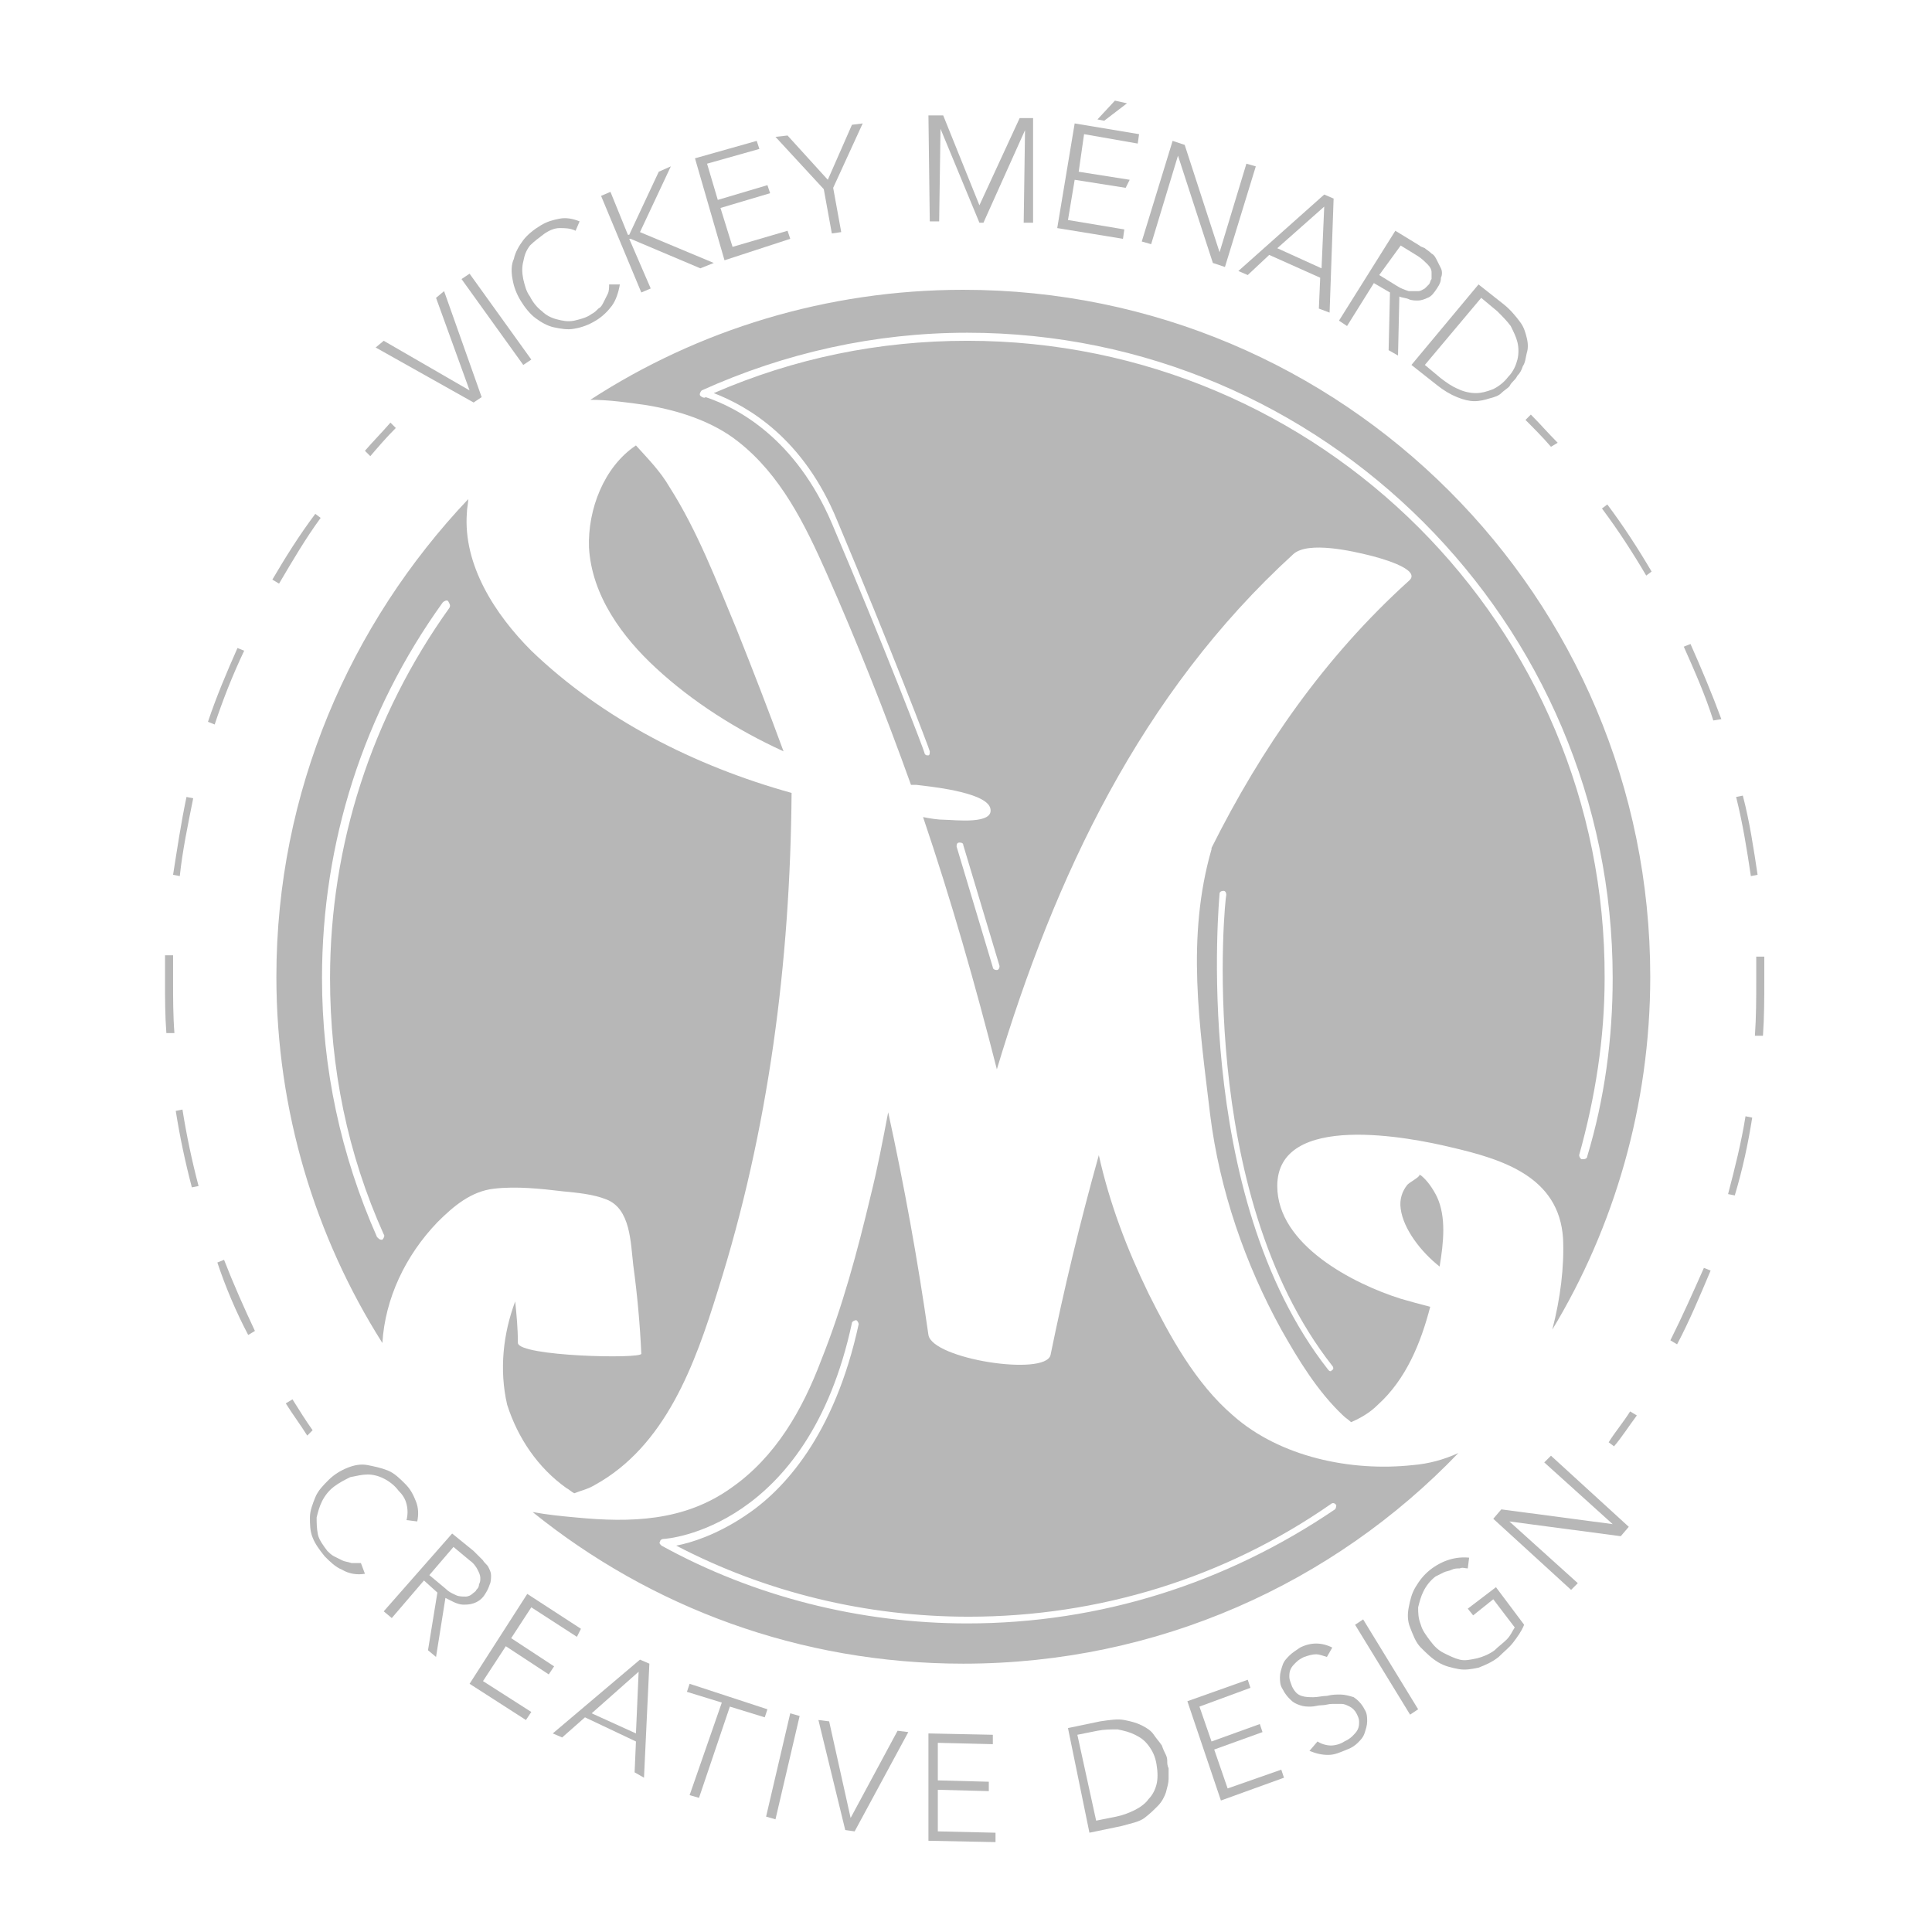
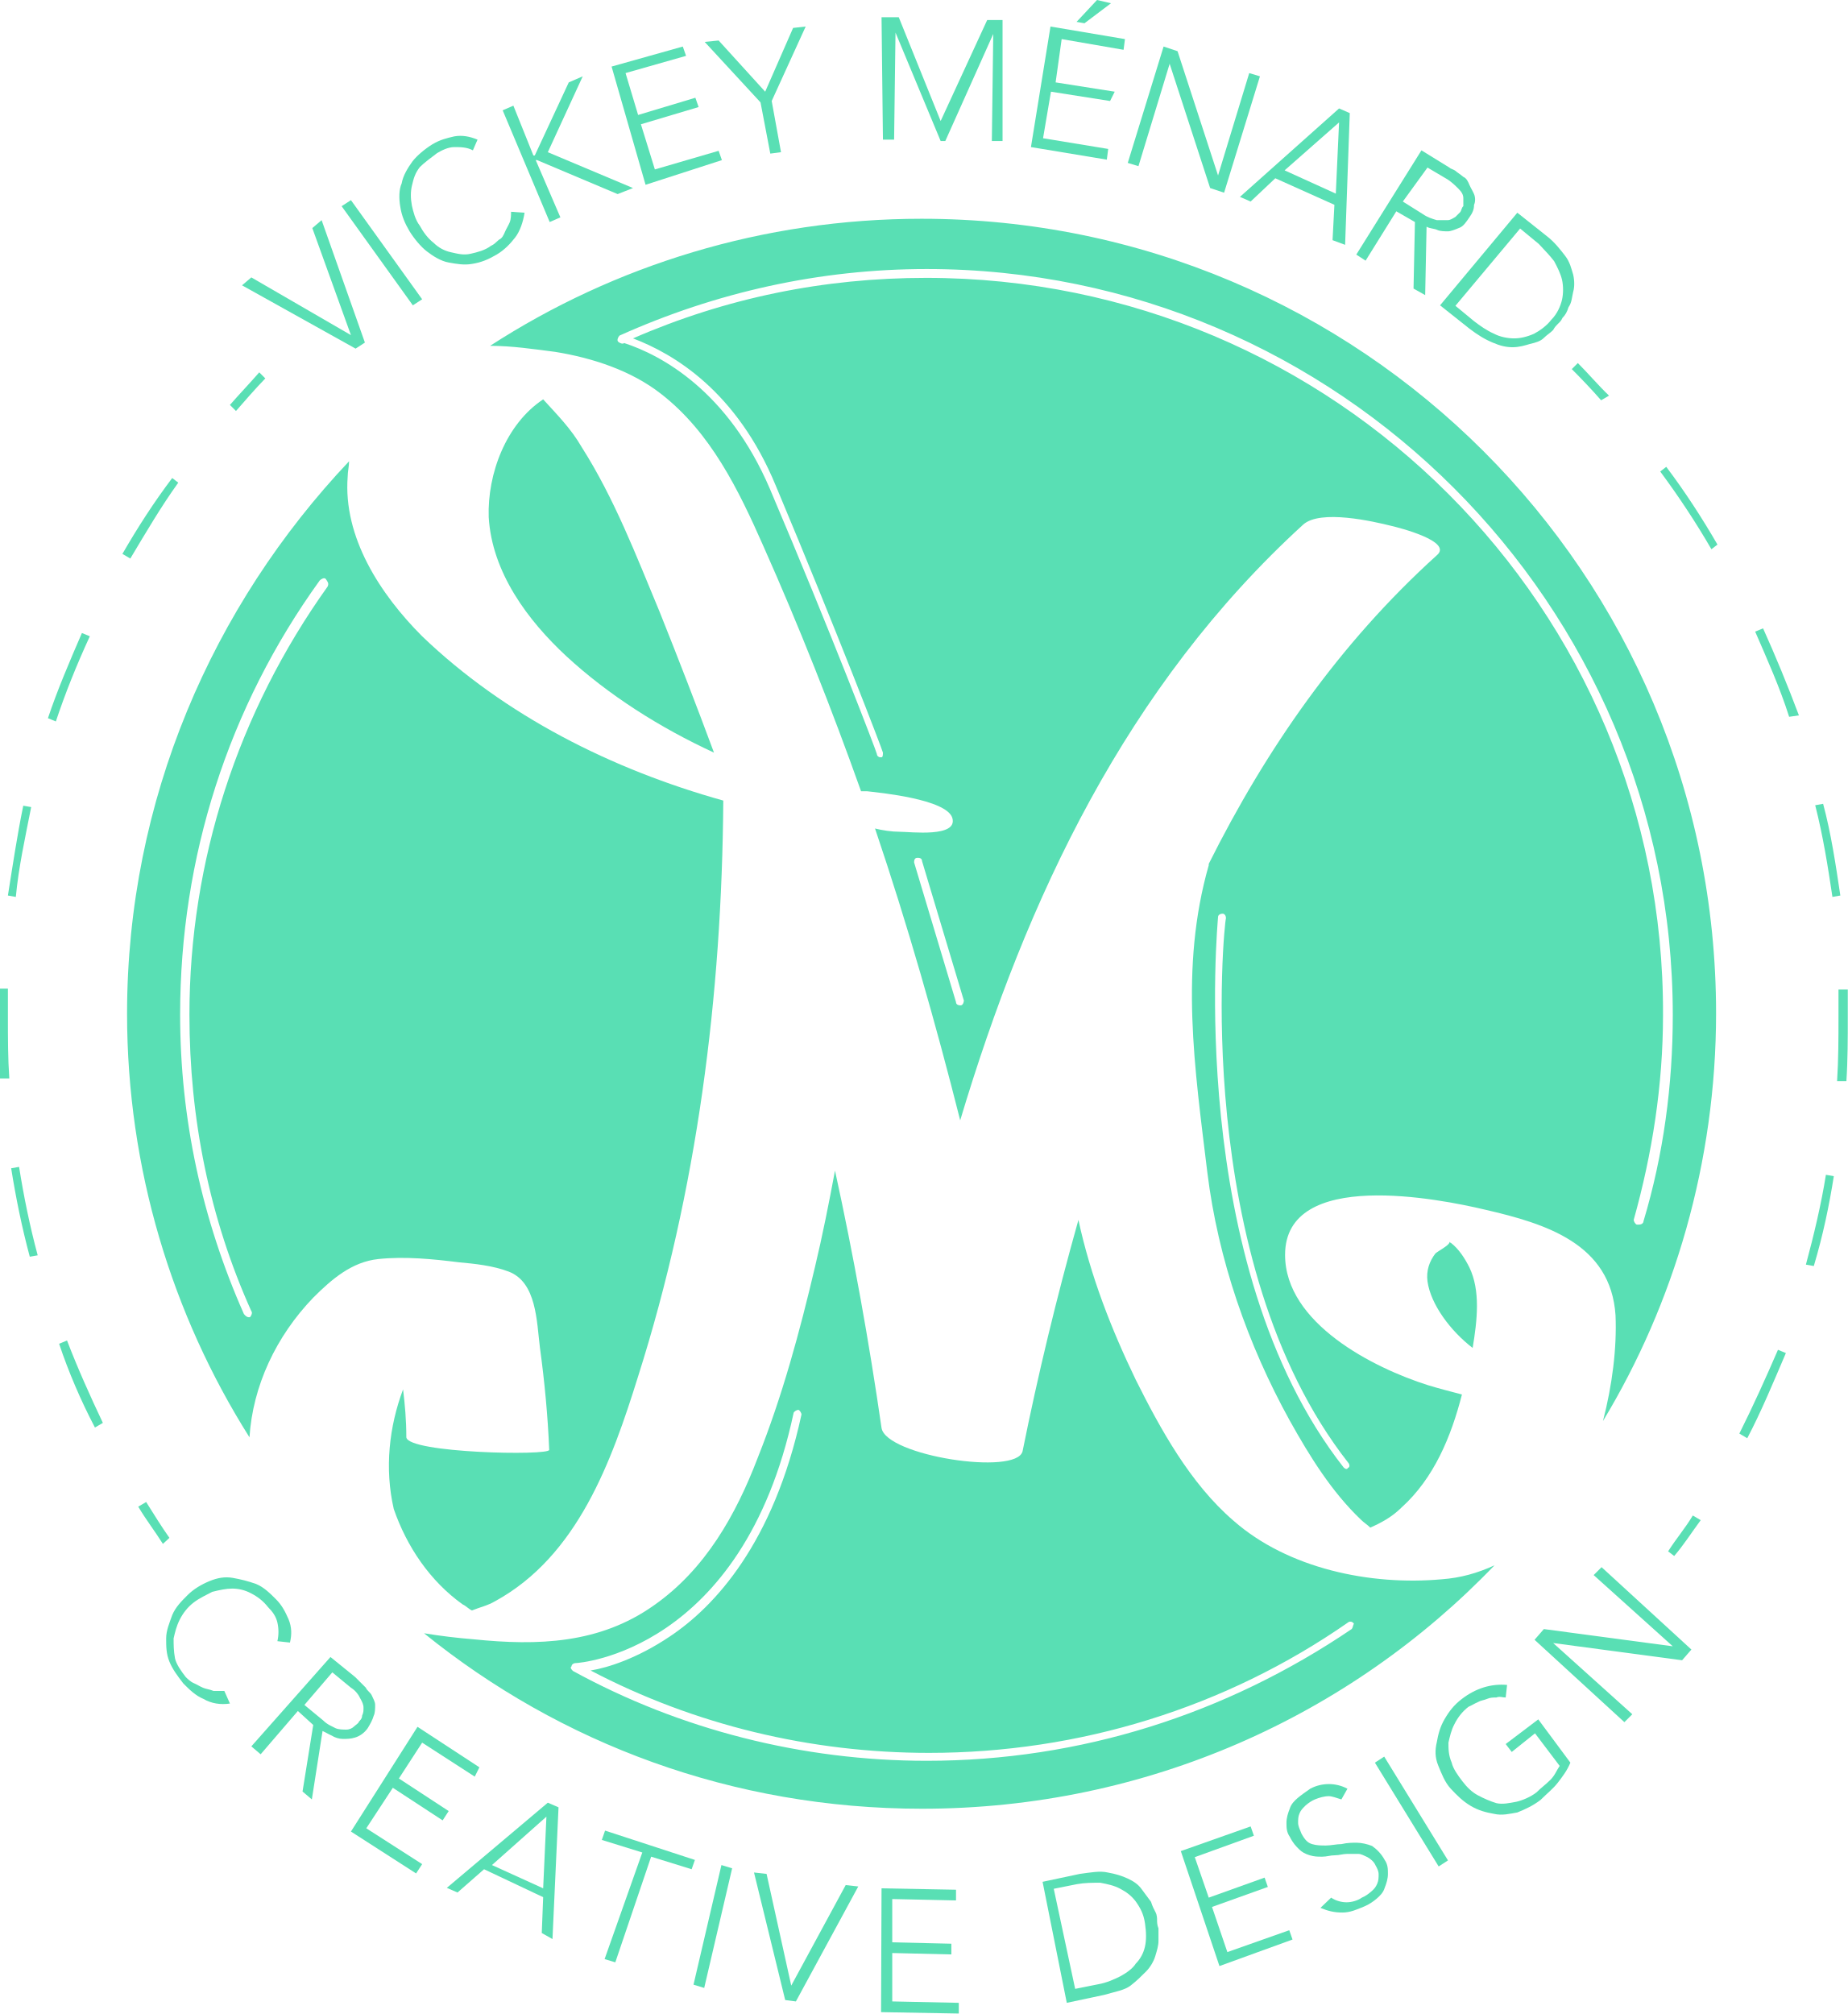
- <svg xmlns="http://www.w3.org/2000/svg" version="1.1" id="Layer_1" x="0px" y="0px" viewBox="0 0 144 144" enable-background="new 0 0 144 144" xml:space="preserve">
+ <svg xmlns="http://www.w3.org/2000/svg" version="1.1" id="Layer_1" x="0px" y="0px" viewBox="101.3 25 397 432.7" enable-background="new 101.3 25 397 432.7" xml:space="preserve">
  <g>
-     <path fill="#B7B7B7" d="M123,72.8c0-28.3-22.9-51.2-51.2-51.2c-10.2,0-19.8,3-27.8,8.2c1.4,0,2.8,0.2,4.2,0.4   c2.4,0.4,4.9,1.2,6.8,2.7c3.2,2.5,5,6.2,6.6,9.8c2.3,5.2,4.4,10.5,6.3,15.8c0.1,0,0.3,0,0.4,0c0.8,0.1,5.1,0.5,5.5,1.7   c0.4,1.3-2.7,0.9-3.4,0.9c-0.5,0-1.1-0.1-1.6-0.2c2.1,6.2,3.9,12.5,5.5,18.8C78.6,65.4,85,51.7,96.4,41.3c1.1-1,4.5-0.2,5.7,0.1   c0.4,0.1,4,1,2.9,1.9c-6.3,5.7-11,12.5-14.7,19.9c0,0,0,0.1,0,0.1c-1.9,6.6-0.9,13.1-0.1,19.8c0.7,5.6,2.6,11.1,5.3,16   c1.3,2.3,2.7,4.6,4.6,6.4c0.2,0.2,0.4,0.3,0.6,0.5c0.7-0.3,1.4-0.7,2-1.3c2.1-1.9,3.2-4.6,3.9-7.3c-0.8-0.2-1.5-0.4-2.2-0.6   c-3.5-1.1-9.2-4-9.2-8.4c0-5.6,10-3.6,12.9-2.9c3.9,0.9,8.1,2.2,8.4,6.8c0.1,2.1-0.2,4.5-0.8,6.8C120.3,91.5,123,82.4,123,72.8z    M99.3,101.8c0.1,0.1,0.1,0.3,0,0.3c0,0-0.1,0.1-0.1,0.1c-0.1,0-0.1,0-0.2-0.1C88.7,89,90.9,66.8,90.9,66.6c0-0.1,0.1-0.2,0.3-0.2   c0.1,0,0.2,0.1,0.2,0.3C91.3,66.9,89.1,88.8,99.3,101.8z M74.3,72.3C74.3,72.3,74.2,72.3,74.3,72.3c-0.2,0-0.3-0.1-0.3-0.2l-2.7-9   c0-0.1,0-0.3,0.2-0.3c0.1,0,0.3,0,0.3,0.2l2.7,9C74.5,72.2,74.4,72.3,74.3,72.3z M72.1,25.4c-6.6,0-12.9,1.3-18.9,3.9   c2.6,1,6.7,3.4,9.2,9.5c4,9.5,6.9,17.1,6.9,17.2c0,0.1,0,0.3-0.1,0.3c0,0-0.1,0-0.1,0c-0.1,0-0.2-0.1-0.2-0.2   c0-0.1-2.9-7.7-6.9-17.1c-2.7-6.3-7-8.6-9.4-9.4c0,0,0,0,0,0c-0.1,0.1-0.3,0-0.4-0.1c-0.1-0.1,0-0.3,0.1-0.4   c6.2-2.8,12.9-4.3,19.8-4.3c26.5,0,48.1,21.6,48.1,48.1c0,4.5-0.6,9-1.9,13.3c0,0.1-0.1,0.2-0.3,0.2c0,0-0.1,0-0.1,0   c-0.1,0-0.2-0.2-0.2-0.3c1.2-4.3,1.9-8.7,1.9-13.2C119.7,46.7,98.4,25.4,72.1,25.4z" />
-     <path fill="#B7B7B7" d="M42.2,110.9c0.2,0.1,0.4,0.3,0.6,0.4c0.5-0.2,1-0.3,1.5-0.6c5.3-2.9,7.5-9,9.2-14.5   c3.8-12,5.4-24.5,5.5-37.1c-7.2-2-14.1-5.5-19.4-10.6c-2.7-2.7-5.1-6.4-4.8-10.3c0-0.3,0.1-0.7,0.1-1C26.1,46.5,20.6,59,20.6,72.8   c0,10,2.9,19.4,7.9,27.3c0.2-3.3,1.7-6.5,4.1-9c1.2-1.2,2.5-2.3,4.2-2.5c1.7-0.2,3.5,0,5.2,0.2c1,0.1,2.2,0.2,3.2,0.6   c1.8,0.7,1.8,3.2,2,4.9c0.3,2.2,0.5,4.4,0.6,6.6c0,0.4-9.1,0.2-9.2-0.8c0-1.1-0.1-2.1-0.2-3.1c-0.9,2.4-1.2,5.1-0.6,7.7   C38.6,107.2,40.1,109.4,42.2,110.9z M33.5,45.3c-5.8,8.1-8.9,17.7-8.9,27.6c0,6.7,1.3,13.1,4,19.1c0.1,0.1,0,0.3-0.1,0.4   c0,0-0.1,0-0.1,0c-0.1,0-0.2-0.1-0.3-0.2c-2.7-6.1-4.1-12.6-4.1-19.3c0-10.1,3.1-19.8,9-28c0.1-0.1,0.3-0.2,0.4-0.1   C33.5,45,33.6,45.1,33.5,45.3z" />
-     <path fill="#B7B7B7" d="M105.9,87.6c-0.1,0-0.1-0.1-0.1-0.1c0,0,0,0,0,0c0,0,0,0,0,0.1c-0.1,0.2-0.7,0.5-0.9,0.7   c-0.4,0.5-0.6,1.1-0.5,1.8c0.2,1.5,1.5,3.2,2.9,4.3c0.3-1.8,0.5-3.7-0.2-5.2C106.8,88.6,106.4,88,105.9,87.6z" />
-     <path fill="#B7B7B7" d="M48.9,49.8c2.7,2.5,6,4.6,9.5,6.2c-1.1-3-2.3-6.1-3.5-9.1c-1.5-3.6-2.9-7.3-5-10.6   c-0.7-1.2-1.6-2.1-2.5-3.1c-2.4,1.6-3.6,4.8-3.5,7.6C44.1,44.4,46.4,47.5,48.9,49.8z" />
-     <path fill="#B7B7B7" d="M91.9,105.5c-2.8-2.4-4.7-5.9-6.3-9.1c-1.6-3.3-2.9-6.7-3.7-10.3c-1.4,5-2.6,10-3.6,14.9   c-0.4,1.6-8.8,0.3-9.1-1.5c-0.8-5.6-1.8-11.1-3-16.6c-0.4,2.1-0.8,4.2-1.3,6.2c-1,4.2-2.1,8.3-3.7,12.3c-1.4,3.7-3.4,7.2-6.7,9.5   c-3.5,2.5-7.5,2.6-11.6,2.2c-1.1-0.1-2.1-0.2-3.2-0.4c8.8,7.1,19.9,11.3,32.1,11.3c14.5,0,27.6-6,36.9-15.7   c-1.1,0.5-2.2,0.8-3.4,0.9C100.7,109.7,95.4,108.6,91.9,105.5z M99.5,112.5C91.4,118,82,121,72.1,121c-8,0-15.9-2-22.8-5.8   c-0.1-0.1-0.2-0.2-0.1-0.3c0-0.1,0.1-0.2,0.3-0.2c0.1,0,10.7-0.7,14-16.1c0-0.1,0.2-0.2,0.3-0.2c0.1,0,0.2,0.2,0.2,0.3   c-1.8,8.3-5.6,12.4-8.5,14.3c-2.1,1.4-4,2-5.1,2.2c6.7,3.5,14.2,5.3,21.8,5.3c9.7,0,19.1-2.9,27-8.4c0.1-0.1,0.3-0.1,0.4,0.1   C99.6,112.2,99.6,112.4,99.5,112.5z" />
+     <path fill="#59DFB4" d="M470,242.7C470,148.3,393.7,72,299.3,72c-34,0-66,10-92.7,27.3c4.7,0,9.3,0.7,14,1.3c8,1.3,16.3,4,22.7,9   c10.7,8.3,16.7,20.7,22,32.7c7.7,17.3,14.7,35,21,52.7c0.3,0,1,0,1.3,0c2.7,0.3,17,1.7,18.3,5.7c1.3,4.3-9,3-11.3,3   c-1.7,0-3.7-0.3-5.3-0.7c7,20.7,13,41.7,18.3,62.7c14.3-47.7,35.7-93.3,73.7-128c3.7-3.3,15-0.7,19,0.3c1.3,0.3,13.3,3.3,9.7,6.3   c-21,19-36.7,41.7-49,66.3v0.3c-6.3,22-3,43.7-0.3,66c2.3,18.7,8.7,37,17.7,53.3c4.3,7.7,9,15.3,15.3,21.3c0.7,0.7,1.3,1,2,1.7   c2.3-1,4.7-2.3,6.7-4.3c7-6.3,10.7-15.3,13-24.3c-2.7-0.7-5-1.3-7.3-2c-11.7-3.7-30.7-13.3-30.7-28c0-18.7,33.3-12,43-9.7   c13,3,27,7.3,28,22.7c0.3,7-0.7,15-2.7,22.7C461,305,470,274.7,470,242.7z M391,339.3c0.3,0.3,0.3,1,0,1l-0.3,0.3   c-0.3,0-0.3,0-0.7-0.3c-34.3-43.7-27-117.7-27-118.3c0-0.3,0.3-0.7,1-0.7c0.3,0,0.7,0.3,0.7,1C364.3,223,357,296,391,339.3z    M307.7,241C307.7,241,307.3,241,307.7,241c-0.7,0-1-0.3-1-0.7l-9-30c0-0.3,0-1,0.7-1c0.3,0,1,0,1,0.7l9,30   C308.3,240.7,308,241,307.7,241z M300.3,84.7c-22,0-43,4.3-63,13c8.7,3.3,22.3,11.3,30.7,31.7c13.3,31.7,23,57,23,57.3s0,1-0.3,1   h-0.3c-0.3,0-0.7-0.3-0.7-0.7c0-0.3-9.7-25.7-23-57c-9-21-23.3-28.7-31.3-31.3l0,0c-0.3,0.3-1,0-1.3-0.3c-0.3-0.3,0-1,0.3-1.3   c20.7-9.3,43-14.3,66-14.3c88.3,0,160.3,72,160.3,160.3c0,15-2,30-6.3,44.3c0,0.3-0.3,0.7-1,0.7H453c-0.3,0-0.7-0.7-0.7-1   c4-14.3,6.3-29,6.3-44C459,155.7,388,84.7,300.3,84.7z" />
+     <path fill="#59DFB4" d="M200.7,369.7c0.7,0.3,1.3,1,2,1.3c1.7-0.7,3.3-1,5-2c17.7-9.7,25-30,30.7-48.3c12.7-40,18-81.7,18.3-123.7   c-24-6.7-47-18.3-64.7-35.3c-9-9-17-21.3-16-34.3c0-1,0.3-2.3,0.3-3.3c-29.3,31-47.7,72.7-47.7,118.7c0,33.3,9.7,64.7,26.3,91   c0.7-11,5.7-21.7,13.7-30c4-4,8.3-7.7,14-8.3s11.7,0,17.3,0.7c3.3,0.3,7.3,0.7,10.7,2c6,2.3,6,10.7,6.7,16.3c1,7.3,1.7,14.7,2,22   c0,1.3-30.3,0.7-30.7-2.7c0-3.7-0.3-7-0.7-10.3c-3,8-4,17-2,25.7C188.7,357.3,193.7,364.7,200.7,369.7z M171.7,151   c-19.3,27-29.7,59-29.7,92c0,22.3,4.3,43.7,13.3,63.7c0.3,0.3,0,1-0.3,1.3h-0.3c-0.3,0-0.7-0.3-1-0.7c-9-20.3-13.7-42-13.7-64.3   c0-33.7,10.3-66,30-93.3c0.3-0.3,1-0.7,1.3-0.3C171.7,150,172,150.3,171.7,151z" />
+     <path fill="#59DFB4" d="M413,292c-0.3,0-0.3-0.3-0.3-0.3l0,0c0,0,0,0,0,0.3c-0.3,0.7-2.3,1.7-3,2.3c-1.3,1.7-2,3.7-1.7,6   c0.7,5,5,10.7,9.7,14.3c1-6,1.7-12.3-0.7-17.3C416,295.3,414.7,293.3,413,292z" />
+     <path fill="#59DFB4" d="M223,166c9,8.3,20,15.3,31.7,20.7c-3.7-10-7.7-20.3-11.7-30.3c-5-12-9.7-24.3-16.7-35.3   c-2.3-4-5.3-7-8.3-10.3c-8,5.3-12,16-11.7,25.3C207,148,214.7,158.3,223,166z" />
+     <path fill="#59DFB4" d="M366.3,351.7c-9.3-8-15.7-19.7-21-30.3c-5.3-11-9.7-22.3-12.3-34.3c-4.7,16.7-8.7,33.3-12,49.7   c-1.3,5.3-29.3,1-30.3-5c-2.7-18.7-6-37-10-55.3c-1.3,7-2.7,14-4.3,20.7c-3.3,14-7,27.7-12.3,41c-4.7,12.3-11.3,24-22.3,31.7   c-11.7,8.3-25,8.7-38.7,7.3c-3.7-0.3-7-0.7-10.7-1.3c29.3,23.7,66.3,37.7,107,37.7c48.3,0,92-20,123-52.3c-3.7,1.7-7.3,2.7-11.3,3   C395.7,365.7,378,362,366.3,351.7z M391.7,375c-27,18.3-58.3,28.3-91.3,28.3c-26.7,0-53-6.7-76-19.3c-0.3-0.3-0.7-0.7-0.3-1   c0-0.3,0.3-0.7,1-0.7c0.3,0,35.7-2.3,46.7-53.7c0-0.3,0.7-0.7,1-0.7c0.3,0,0.7,0.7,0.7,1c-6,27.7-18.7,41.3-28.3,47.7   c-7,4.7-13.3,6.7-17,7.3c22.3,11.7,47.3,17.7,72.7,17.7c32.3,0,63.7-9.7,90-28c0.3-0.3,1-0.3,1.3,0.3C392,374,392,374.7,391.7,375z   " />
  </g>
  <g>
-     <path fill="#B7B7B7" d="M27.2,117.3c-0.6,0.1-1.2,0-1.7-0.3c-0.5-0.2-0.9-0.6-1.3-1c-0.4-0.5-0.7-0.9-0.9-1.4   c-0.2-0.5-0.2-1-0.2-1.5c0-0.5,0.2-1,0.4-1.5c0.2-0.5,0.6-0.9,1-1.3s0.9-0.7,1.4-0.9s1-0.3,1.5-0.2s1,0.2,1.5,0.4   c0.5,0.2,0.9,0.6,1.3,1c0.4,0.4,0.6,0.8,0.8,1.3c0.2,0.5,0.2,1,0.1,1.5l-0.8-0.1c0.1-0.4,0.1-0.8,0-1.2s-0.3-0.7-0.6-1   c-0.3-0.4-0.7-0.7-1.1-0.9c-0.4-0.2-0.8-0.3-1.2-0.3c-0.4,0-0.8,0.1-1.3,0.2c-0.4,0.2-0.8,0.4-1.2,0.7c-0.4,0.3-0.7,0.7-0.9,1.1   c-0.2,0.4-0.3,0.8-0.4,1.2c0,0.4,0,0.8,0.1,1.3c0.1,0.4,0.4,0.8,0.7,1.2c0.1,0.1,0.3,0.3,0.5,0.4c0.2,0.1,0.4,0.2,0.6,0.3   c0.2,0.1,0.4,0.1,0.7,0.2c0.2,0,0.5,0,0.7,0L27.2,117.3z" />
-     <path fill="#B7B7B7" d="M33.7,114.3l1.6,1.3c0.1,0.1,0.2,0.2,0.3,0.3c0.1,0.1,0.3,0.3,0.4,0.4c0.1,0.2,0.3,0.3,0.4,0.5   c0.1,0.2,0.2,0.4,0.2,0.6c0,0.2,0,0.5-0.1,0.7c-0.1,0.3-0.2,0.5-0.4,0.8c-0.2,0.3-0.5,0.5-0.8,0.6c-0.3,0.1-0.5,0.1-0.8,0.1   c-0.2,0-0.5-0.1-0.7-0.2c-0.2-0.1-0.4-0.2-0.6-0.3l-0.7,4.4l-0.6-0.5l0.7-4.3l-1-0.9l-2.4,2.8l-0.6-0.5L33.7,114.3z M32,117.4   l1.2,1c0.3,0.3,0.6,0.4,0.8,0.5c0.2,0.1,0.5,0.1,0.7,0.1c0.2,0,0.4-0.1,0.5-0.2c0.1-0.1,0.3-0.2,0.3-0.3c0.1-0.1,0.2-0.2,0.2-0.4   c0.1-0.2,0.1-0.3,0.1-0.5s-0.1-0.4-0.2-0.6c-0.1-0.2-0.3-0.5-0.6-0.7l-1.2-1L32,117.4z" />
-     <path fill="#B7B7B7" d="M39.3,118.8l4,2.6L43,122l-3.4-2.2l-1.5,2.3l3.2,2.1l-0.4,0.6l-3.2-2.1l-1.7,2.6l3.6,2.3l-0.4,0.6l-4.2-2.7   L39.3,118.8z" />
-     <path fill="#B7B7B7" d="M47.7,123.7l0.7,0.3l-0.4,8.5l-0.7-0.4l0.1-2.3l-3.8-1.8l-1.7,1.5l-0.7-0.3L47.7,123.7z M47.6,124.6   l-3.5,3.1l3.3,1.5L47.6,124.6z" />
-     <path fill="#B7B7B7" d="M53.8,126.9l-2.6-0.8l0.2-0.6l5.8,1.9L57,128l-2.6-0.8l-2.3,6.8l-0.7-0.2L53.8,126.9z" />
-     <path fill="#B7B7B7" d="M58.9,127.7l0.7,0.2l-1.8,7.7l-0.7-0.2L58.9,127.7z" />
-     <path fill="#B7B7B7" d="M61,128.2l0.8,0.1l1.6,7.2l3.5-6.5l0.8,0.1l-4,7.4l-0.7-0.1L61,128.2z" />
-     <path fill="#B7B7B7" d="M69.2,129.2l4.8,0.1l0,0.7l-4.1-0.1l0,2.8l3.8,0.1l0,0.7l-3.8-0.1l0,3.1l4.3,0.1l0,0.7l-5-0.1L69.2,129.2z" />
-     <path fill="#B7B7B7" d="M79.6,128.8l2.4-0.5c0.7-0.1,1.3-0.2,1.8-0.1c0.5,0.1,0.9,0.2,1.3,0.4c0.4,0.2,0.7,0.4,0.9,0.7   c0.2,0.3,0.4,0.5,0.6,0.8c0.1,0.3,0.2,0.5,0.3,0.7c0.1,0.2,0.1,0.4,0.1,0.5c0,0.1,0,0.3,0.1,0.5c0,0.2,0,0.5,0,0.8   c0,0.3-0.1,0.6-0.2,1c-0.1,0.3-0.3,0.7-0.6,1s-0.6,0.6-1,0.9s-1,0.4-1.7,0.6l-2.4,0.5L79.6,128.8z M81.7,135.7l1.5-0.3   c0.5-0.1,1-0.3,1.4-0.5c0.4-0.2,0.8-0.5,1-0.8c0.3-0.3,0.5-0.7,0.6-1.1c0.1-0.4,0.1-0.9,0-1.5c-0.1-0.6-0.3-1-0.6-1.4   s-0.6-0.6-1-0.8c-0.4-0.2-0.8-0.3-1.3-0.4c-0.5,0-1,0-1.5,0.1l-1.5,0.3L81.7,135.7z" />
-     <path fill="#B7B7B7" d="M88.5,126.8l4.5-1.6l0.2,0.6l-3.8,1.4l0.9,2.6l3.6-1.3l0.2,0.6l-3.6,1.3l1,2.9l4-1.4l0.2,0.6l-4.7,1.7   L88.5,126.8z" />
-     <path fill="#B7B7B7" d="M98.2,129.8c0.3,0.2,0.7,0.3,1,0.3c0.3,0,0.7-0.1,1-0.3c0.2-0.1,0.4-0.2,0.6-0.4c0.2-0.2,0.3-0.3,0.4-0.5   c0.1-0.2,0.1-0.4,0.1-0.6c0-0.2-0.1-0.4-0.2-0.6c-0.1-0.2-0.3-0.4-0.5-0.5c-0.2-0.1-0.4-0.2-0.6-0.2c-0.2,0-0.5,0-0.7,0   c-0.3,0-0.5,0.1-0.8,0.1s-0.5,0.1-0.8,0.1c-0.3,0-0.5,0-0.8-0.1s-0.5-0.2-0.7-0.4c-0.2-0.2-0.4-0.4-0.6-0.8   c-0.2-0.3-0.2-0.6-0.2-0.9c0-0.3,0.1-0.6,0.2-0.9c0.1-0.3,0.3-0.5,0.5-0.7c0.2-0.2,0.5-0.4,0.8-0.6c0.4-0.2,0.8-0.3,1.2-0.3   c0.4,0,0.8,0.1,1.2,0.3l-0.4,0.7c-0.3-0.1-0.6-0.2-0.8-0.2c-0.3,0-0.6,0.1-0.9,0.2c-0.2,0.1-0.4,0.2-0.6,0.4   c-0.2,0.2-0.3,0.3-0.4,0.5c-0.1,0.2-0.1,0.4-0.1,0.6c0,0.2,0.1,0.4,0.2,0.7c0.2,0.4,0.4,0.6,0.7,0.7c0.3,0.1,0.6,0.1,0.9,0.1   c0.3,0,0.7-0.1,1-0.1c0.4-0.1,0.7-0.1,1-0.1c0.3,0,0.7,0.1,1,0.2c0.3,0.2,0.6,0.5,0.8,0.9c0.2,0.3,0.2,0.6,0.2,0.9   c0,0.3-0.1,0.6-0.2,0.9c-0.1,0.3-0.3,0.5-0.5,0.7c-0.2,0.2-0.5,0.4-0.8,0.5c-0.5,0.2-0.9,0.4-1.4,0.4c-0.5,0-0.9-0.1-1.4-0.3   L98.2,129.8z" />
-     <path fill="#B7B7B7" d="M101,121.1l0.6-0.4l4.1,6.7l-0.6,0.4L101,121.1z" />
-     <path fill="#B7B7B7" d="M113.6,121.1c-0.2,0.5-0.5,0.9-0.8,1.3c-0.3,0.4-0.7,0.7-1.1,1.1c-0.5,0.4-1,0.6-1.5,0.8   c-0.5,0.1-1,0.2-1.5,0.1c-0.5-0.1-1-0.2-1.5-0.5c-0.5-0.3-0.9-0.7-1.3-1.1s-0.6-1-0.8-1.5c-0.2-0.5-0.2-1-0.1-1.5   c0.1-0.5,0.2-1,0.5-1.5c0.3-0.5,0.6-0.9,1.1-1.3c0.9-0.7,1.9-1,2.9-0.9l-0.1,0.8c-0.2,0-0.4-0.1-0.6,0c-0.2,0-0.4,0-0.6,0.1   c-0.2,0.1-0.4,0.1-0.6,0.2c-0.2,0.1-0.4,0.2-0.6,0.3c-0.4,0.3-0.7,0.7-0.9,1.1c-0.2,0.4-0.3,0.8-0.4,1.2c0,0.4,0,0.8,0.2,1.3   c0.1,0.4,0.4,0.8,0.7,1.2c0.3,0.4,0.6,0.7,1,0.9c0.4,0.2,0.8,0.4,1.2,0.5c0.4,0.1,0.8,0,1.3-0.1c0.4-0.1,0.9-0.3,1.3-0.6   c0.3-0.3,0.6-0.5,0.9-0.8c0.3-0.3,0.4-0.6,0.6-0.9l-1.6-2.1l-1.5,1.2l-0.4-0.5l2.1-1.6L113.6,121.1z" />
-     <path fill="#B7B7B7" d="M111.3,113.2l0.6-0.7l8.3,1.1l0,0l-5.1-4.6l0.5-0.5l5.8,5.3l-0.6,0.7l-8.3-1.1l0,0l5.1,4.6l-0.5,0.5   L111.3,113.2z" />
+     <path fill="#59DFB4" d="M150.7,391c-2,0.3-4,0-5.7-1c-1.7-0.7-3-2-4.3-3.3c-1.3-1.7-2.3-3-3-4.7c-0.7-1.7-0.7-3.3-0.7-5   c0-1.7,0.7-3.3,1.3-5c0.7-1.7,2-3,3.3-4.3c1.3-1.3,3-2.3,4.7-3c1.7-0.7,3.3-1,5-0.7c1.7,0.3,3.3,0.7,5,1.3c1.7,0.7,3,2,4.3,3.3   s2,2.7,2.7,4.3c0.7,1.7,0.7,3.3,0.3,5l-2.7-0.3c0.3-1.3,0.3-2.7,0-4c-0.3-1.3-1-2.3-2-3.3c-1-1.3-2.3-2.3-3.7-3c-1.3-0.7-2.7-1-4-1   c-1.3,0-2.7,0.3-4.3,0.7c-1.3,0.7-2.7,1.3-4,2.3c-1.3,1-2.3,2.3-3,3.7s-1,2.7-1.3,4c0,1.3,0,2.7,0.3,4.3c0.3,1.3,1.3,2.7,2.3,4   c0.3,0.3,1,1,1.7,1.3c0.7,0.3,1.3,0.7,2,1c0.7,0.3,1.3,0.3,2.3,0.7c0.7,0,1.7,0,2.3,0L150.7,391z" />
+     <path fill="#59DFB4" d="M172.3,381l5.3,4.3c0.3,0.3,0.7,0.7,1,1s1,1,1.3,1.3c0.3,0.7,1,1,1.3,1.7c0.3,0.7,0.7,1.3,0.7,2   s0,1.7-0.3,2.3c-0.3,1-0.7,1.7-1.3,2.7c-0.7,1-1.7,1.7-2.7,2c-1,0.3-1.7,0.3-2.7,0.3c-0.7,0-1.7-0.3-2.3-0.7c-0.7-0.3-1.3-0.7-2-1   l-2.3,14.7l-2-1.7l2.3-14.3l-3.3-3l-8,9.3l-2-1.7L172.3,381z M166.7,391.3l4,3.3c1,1,2,1.3,2.7,1.7c0.7,0.3,1.7,0.3,2.3,0.3   c0.7,0,1.3-0.3,1.7-0.7c0.3-0.3,1-0.7,1-1c0.3-0.3,0.7-0.7,0.7-1.3c0.3-0.7,0.3-1,0.3-1.7s-0.3-1.3-0.7-2c-0.3-0.7-1-1.7-2-2.3   l-4-3.3L166.7,391.3z" />
+     <path fill="#59DFB4" d="M191,396l13.3,8.7l-1,2l-11.3-7.3l-5,7.7l10.7,7l-1.3,2l-10.7-7l-5.7,8.7l12,7.7l-1.3,2l-14-9L191,396z" />
+     <path fill="#59DFB4" d="M219,412.3l2.3,1l-1.3,28.3l-2.3-1.3l0.3-7.7l-12.7-6l-5.7,5l-2.3-1L219,412.3z M218.7,415.3L207,425.7   l11,5L218.7,415.3z" />
+     <path fill="#59DFB4" d="M239.3,423l-8.7-2.7l0.7-2l19.3,6.3l-0.7,2l-8.7-2.7l-7.7,22.7l-2.3-0.7L239.3,423z" />
+     <path fill="#59DFB4" d="M256.3,425.7l2.3,0.7l-6,25.7l-2.3-0.7L256.3,425.7z" />
+     <path fill="#59DFB4" d="M263.3,427.3l2.7,0.3l5.3,24L283,430l2.7,0.3L272.3,455l-2.3-0.3L263.3,427.3z" />
+     <path fill="#59DFB4" d="M290.7,430.7l16,0.3v2.3L293,433v9.3l12.7,0.3v2.3l-12.7-0.3V455l14.3,0.3v2.3l-16.7-0.3L290.7,430.7z" />
+     <path fill="#59DFB4" d="M325.3,429.3l8-1.7c2.3-0.3,4.3-0.7,6-0.3c1.7,0.3,3,0.7,4.3,1.3s2.3,1.3,3,2.3c0.7,1,1.3,1.7,2,2.7   c0.3,1,0.7,1.7,1,2.3s0.3,1.3,0.3,1.7c0,0.3,0,1,0.3,1.7c0,0.7,0,1.7,0,2.7c0,1-0.3,2-0.7,3.3c-0.3,1-1,2.3-2,3.3c-1,1-2,2-3.3,3   c-1.3,1-3.3,1.3-5.7,2l-8,1.7L325.3,429.3z M332.3,452.3l5-1c1.7-0.3,3.3-1,4.7-1.7c1.3-0.7,2.7-1.7,3.3-2.7c1-1,1.7-2.3,2-3.7   c0.3-1.3,0.3-3,0-5c-0.3-2-1-3.3-2-4.7c-1-1.3-2-2-3.3-2.7c-1.3-0.7-2.7-1-4.3-1.3c-1.7,0-3.3,0-5,0.3l-5,1L332.3,452.3z" />
+     <path fill="#59DFB4" d="M355,422.7l15-5.3l0.7,2L358,424l3,8.7l12-4.3l0.7,2l-12,4.3l3.3,9.7l13.3-4.7l0.7,2l-15.7,5.7L355,422.7z" />
+     <path fill="#59DFB4" d="M387.3,432.7c1,0.7,2.3,1,3.3,1c1,0,2.3-0.3,3.3-1c0.7-0.3,1.3-0.7,2-1.3s1-1,1.3-1.7   c0.3-0.7,0.3-1.3,0.3-2c0-0.7-0.3-1.3-0.7-2c-0.3-0.7-1-1.3-1.7-1.7c-0.7-0.3-1.3-0.7-2-0.7s-1.7,0-2.3,0c-1,0-1.7,0.3-2.7,0.3   c-1,0-1.7,0.3-2.7,0.3c-1,0-1.7,0-2.7-0.3c-1-0.3-1.7-0.7-2.3-1.3c-0.7-0.7-1.3-1.3-2-2.7c-0.7-1-0.7-2-0.7-3s0.3-2,0.7-3   c0.3-1,1-1.7,1.7-2.3s1.7-1.3,2.7-2c1.3-0.7,2.7-1,4-1c1.3,0,2.7,0.3,4,1l-1.3,2.3c-1-0.3-2-0.7-2.7-0.7c-1,0-2,0.3-3,0.7   c-0.7,0.3-1.3,0.7-2,1.3c-0.7,0.7-1,1-1.3,1.7c-0.3,0.7-0.3,1.3-0.3,2s0.3,1.3,0.7,2.3c0.7,1.3,1.3,2,2.3,2.3c1,0.3,2,0.3,3,0.3   c1,0,2.3-0.3,3.3-0.3c1.3-0.3,2.3-0.3,3.3-0.3s2.3,0.3,3.3,0.7c1,0.7,2,1.7,2.7,3c0.7,1,0.7,2,0.7,3s-0.3,2-0.7,3   c-0.3,1-1,1.7-1.7,2.3s-1.7,1.3-2.7,1.7c-1.7,0.7-3,1.3-4.7,1.3s-3-0.3-4.7-1L387.3,432.7z" />
+     <path fill="#59DFB4" d="M396.7,403.7l2-1.3l13.7,22.3l-2,1.3L396.7,403.7z" />
+     <path fill="#59DFB4" d="M438.7,403.7c-0.7,1.7-1.7,3-2.7,4.3s-2.3,2.3-3.7,3.7c-1.7,1.3-3.3,2-5,2.7c-1.7,0.3-3.3,0.7-5,0.3   c-1.7-0.3-3.3-0.7-5-1.7s-3-2.3-4.3-3.7s-2-3.3-2.7-5c-0.7-1.7-0.7-3.3-0.3-5c0.3-1.7,0.7-3.3,1.7-5c1-1.7,2-3,3.7-4.3   c3-2.3,6.3-3.3,9.7-3l-0.3,2.7c-0.7,0-1.3-0.3-2,0c-0.7,0-1.3,0-2,0.3c-0.7,0.3-1.3,0.3-2,0.7c-0.7,0.3-1.3,0.7-2,1   c-1.3,1-2.3,2.3-3,3.7c-0.7,1.3-1,2.7-1.3,4c0,1.3,0,2.7,0.7,4.3c0.3,1.3,1.3,2.7,2.3,4c1,1.3,2,2.3,3.3,3c1.3,0.7,2.7,1.3,4,1.7   c1.3,0.3,2.7,0,4.3-0.3c1.3-0.3,3-1,4.3-2c1-1,2-1.7,3-2.7c1-1,1.3-2,2-3l-5.3-7l-5,4l-1.3-1.7l7-5.3L438.7,403.7z" />
+     <path fill="#59DFB4" d="M431,377.3l2-2.3l27.7,3.7l0,0l-17-15.3l1.7-1.7l19.3,17.7l-2,2.3L435,378l0,0l17,15.3l-1.7,1.7L431,377.3z   " />
  </g>
  <g>
-     <path fill="#B7B7B7" d="M28,25.9l0.6-0.5l6.4,3.7l-2.5-6.9l0.6-0.5l2.8,7.9L35.3,30L28,25.9z" />
-     <path fill="#B7B7B7" d="M34.4,20.8l0.6-0.4l4.6,6.4l-0.6,0.4L34.4,20.8z" />
-     <path fill="#B7B7B7" d="M46.2,21.2c-0.1,0.6-0.3,1.2-0.6,1.6s-0.7,0.8-1.2,1.1c-0.5,0.3-1,0.5-1.6,0.6c-0.5,0.1-1,0-1.5-0.1   c-0.5-0.1-1-0.4-1.4-0.7c-0.4-0.3-0.8-0.8-1.1-1.3c-0.3-0.5-0.5-1-0.6-1.6c-0.1-0.5-0.1-1.1,0.1-1.5c0.1-0.5,0.4-1,0.7-1.4   s0.8-0.8,1.3-1.1c0.5-0.3,0.9-0.4,1.4-0.5c0.5-0.1,1,0,1.5,0.2l-0.3,0.7C42.5,17,42.1,17,41.7,17c-0.4,0-0.8,0.2-1.1,0.4   c-0.4,0.3-0.8,0.6-1.1,0.9c-0.3,0.4-0.4,0.7-0.5,1.2c-0.1,0.4-0.1,0.8,0,1.3c0.1,0.4,0.2,0.9,0.5,1.3c0.2,0.4,0.5,0.8,0.9,1.1   c0.3,0.3,0.7,0.5,1.1,0.6c0.4,0.1,0.8,0.2,1.3,0.1c0.4-0.1,0.9-0.2,1.3-0.5c0.2-0.1,0.3-0.2,0.5-0.4c0.2-0.1,0.3-0.3,0.4-0.5   c0.1-0.2,0.2-0.4,0.3-0.6c0.1-0.2,0.1-0.5,0.1-0.7L46.2,21.2z" />
-     <path fill="#B7B7B7" d="M44.8,14.6l0.7-0.3l1.3,3.2l0.1,0l2.2-4.7l0.9-0.4l-2.3,4.9l5.5,2.3l-1,0.4L47,17.8l-0.1,0l1.6,3.7   l-0.7,0.3L44.8,14.6z" />
-     <path fill="#B7B7B7" d="M51.8,11.8l4.6-1.3l0.2,0.6l-3.9,1.1l0.8,2.7l3.7-1.1l0.2,0.6l-3.7,1.1l0.9,2.9l4.1-1.2l0.2,0.6L54,19.4   L51.8,11.8z" />
-     <path fill="#B7B7B7" d="M61.4,14.1l-3.6-3.9l0.9-0.1l3,3.3l1.8-4.1l0.8-0.1L62.1,14l0.6,3.3L62,17.4L61.4,14.1z" />
-     <path fill="#B7B7B7" d="M69.2,8.6l1.1,0l2.7,6.7l3-6.5l1,0L77,16.6l-0.7,0l0.1-6.9h0l-3.1,6.9l-0.3,0l-2.9-7l0,0l-0.1,6.9l-0.7,0   L69.2,8.6z" />
-     <path fill="#B7B7B7" d="M80.1,9.2l4.8,0.8l-0.1,0.7l-4-0.7l-0.4,2.8l3.8,0.6L83.9,14l-3.8-0.6l-0.5,3l4.2,0.7l-0.1,0.7l-4.9-0.8   L80.1,9.2z M83.1,7.5L84,7.7L82.3,9l-0.5-0.1L83.1,7.5z" />
-     <path fill="#B7B7B7" d="M87.4,10.5l0.9,0.3l2.6,8l0,0l2-6.6l0.7,0.2l-2.3,7.5l-0.9-0.3l-2.6-8l0,0l-2,6.6L85.1,18L87.4,10.5z" />
-     <path fill="#B7B7B7" d="M98.7,14.5l0.7,0.3l-0.3,8.5L98.3,23l0.1-2.3L94.6,19L93,20.5l-0.7-0.3L98.7,14.5z M98.7,15.4l-3.5,3.1   l3.3,1.5L98.7,15.4z" />
-     <path fill="#B7B7B7" d="M104,17.2l1.8,1.1c0.1,0.1,0.2,0.1,0.4,0.2c0.1,0.1,0.3,0.2,0.5,0.4c0.2,0.1,0.3,0.3,0.4,0.5   c0.1,0.2,0.2,0.4,0.3,0.6c0.1,0.2,0.1,0.5,0,0.7c0,0.3-0.1,0.5-0.3,0.8c-0.2,0.3-0.4,0.6-0.7,0.7c-0.2,0.1-0.5,0.2-0.7,0.2   c-0.2,0-0.5,0-0.7-0.1c-0.2-0.1-0.5-0.1-0.7-0.2l-0.1,4.4l-0.7-0.4l0.1-4.3l-1.2-0.7l-2,3.2l-0.6-0.4L104,17.2z M102.8,20.5   l1.3,0.8c0.3,0.2,0.6,0.3,0.9,0.4c0.3,0,0.5,0,0.7,0c0.2,0,0.3-0.1,0.5-0.2c0.1-0.1,0.2-0.2,0.3-0.3c0.1-0.1,0.1-0.3,0.2-0.4   c0-0.2,0-0.3,0-0.5c0-0.2-0.1-0.4-0.3-0.6c-0.2-0.2-0.4-0.4-0.7-0.6l-1.3-0.8L102.8,20.5z" />
-     <path fill="#B7B7B7" d="M110.2,21.2l1.9,1.5c0.5,0.4,0.9,0.9,1.2,1.3c0.3,0.4,0.4,0.8,0.5,1.2c0.1,0.4,0.1,0.8,0,1.1   c-0.1,0.4-0.1,0.7-0.3,1c-0.1,0.3-0.2,0.5-0.4,0.7c-0.1,0.2-0.2,0.3-0.3,0.4c-0.1,0.1-0.2,0.2-0.3,0.4c-0.2,0.2-0.4,0.3-0.6,0.5   c-0.2,0.2-0.5,0.3-0.9,0.4c-0.3,0.1-0.7,0.2-1.1,0.2c-0.4,0-0.8-0.1-1.3-0.3c-0.5-0.2-1-0.5-1.5-0.9l-1.9-1.5L110.2,21.2z    M106.2,27.2l1.2,1c0.4,0.3,0.8,0.6,1.3,0.8c0.4,0.2,0.9,0.3,1.3,0.3c0.4,0,0.8-0.1,1.3-0.3c0.4-0.2,0.8-0.5,1.1-0.9   c0.4-0.4,0.6-0.9,0.7-1.3c0.1-0.4,0.1-0.9,0-1.3c-0.1-0.4-0.3-0.8-0.5-1.2c-0.3-0.4-0.6-0.7-1-1.1l-1.2-1L106.2,27.2z" />
+     <path fill="#59DFB4" d="M153.3,86.3l2-1.7L176.7,97l-8.3-23l2-1.7l9.3,26.3l-2,1.3L153.3,86.3z" />
+     <path fill="#59DFB4" d="M174.7,69.3l2-1.3L192,89.3l-2,1.3L174.7,69.3z" />
+     <path fill="#59DFB4" d="M214,70.7c-0.3,2-1,4-2,5.3c-1,1.3-2.3,2.7-4,3.7c-1.7,1-3.3,1.7-5.3,2c-1.7,0.3-3.3,0-5-0.3   S194.3,80,193,79c-1.3-1-2.7-2.7-3.7-4.3c-1-1.7-1.7-3.3-2-5.3c-0.3-1.7-0.3-3.7,0.3-5c0.3-1.7,1.3-3.3,2.3-4.7   c1-1.3,2.7-2.7,4.3-3.7c1.7-1,3-1.3,4.7-1.7c1.7-0.3,3.3,0,5,0.7l-1,2.3c-1.3-0.7-2.7-0.7-4-0.7c-1.3,0-2.7,0.7-3.7,1.3   c-1.3,1-2.7,2-3.7,3c-1,1.3-1.3,2.3-1.7,4c-0.3,1.3-0.3,2.7,0,4.3c0.3,1.3,0.7,3,1.7,4.3c0.7,1.3,1.7,2.7,3,3.7c1,1,2.3,1.7,3.7,2   s2.7,0.7,4.3,0.3c1.3-0.3,3-0.7,4.3-1.7c0.7-0.3,1-0.7,1.7-1.3c0.7-0.3,1-1,1.3-1.7s0.7-1.3,1-2c0.3-0.7,0.3-1.7,0.3-2.3L214,70.7z   " />
+     <path fill="#59DFB4" d="M209.3,48.7l2.3-1l4.3,10.7h0.3l7.3-15.7l3-1.3L219,57.7l18.3,7.7l-3.3,1.3l-17.3-7.3h-0.3l5.3,12.3l-2.3,1   L209.3,48.7z" />
+     <path fill="#59DFB4" d="M232.7,39.3L248,35l0.7,2l-13,3.7l2.7,9l12.3-3.7l0.7,2L239,51.7l3,9.7l13.7-4l0.7,2L240,64.7L232.7,39.3z" />
+     <path fill="#59DFB4" d="M264.7,47l-12-13l3-0.3l10,11l6-13.7l2.7-0.3l-7.3,16l2,11l-2.3,0.3L264.7,47z" />
+     <path fill="#59DFB4" d="M290.7,28.7h3.7l9,22.3l10-21.7h3.3l0,26h-2.3l0.3-23l0,0l-10.3,23h-1L293.7,32l0,0l-0.3,23H291L290.7,28.7   z" />
+     <path fill="#59DFB4" d="M327,30.7l16,2.7l-0.3,2.3l-13.3-2.3l-1.3,9.3l12.7,2l-1,2l-12.7-2l-1.7,10l14,2.3l-0.3,2.3l-16.3-2.7   L327,30.7z M337,25l3,0.7l-5.7,4.3l-1.7-0.3L337,25z" />
+     <path fill="#59DFB4" d="M351.3,35l3,1l8.7,26.7l0,0l6.7-22l2.3,0.7l-7.7,25l-3-1l-8.7-26.7l0,0l-6.7,22l-2.3-0.7L351.3,35z" />
+     <path fill="#59DFB4" d="M389,48.3l2.3,1l-1,28.3l-2.7-1L388,69l-12.7-5.7l-5.3,5l-2.3-1L389,48.3z M389,51.3l-11.7,10.3l11,5   L389,51.3z" />
+     <path fill="#59DFB4" d="M406.7,57.3l6,3.7c0.3,0.3,0.7,0.3,1.3,0.7c0.3,0.3,1,0.7,1.7,1.3c0.7,0.3,1,1,1.3,1.7c0.3,0.7,0.7,1.3,1,2   c0.3,0.7,0.3,1.7,0,2.3c0,1-0.3,1.7-1,2.7c-0.7,1-1.3,2-2.3,2.3c-0.7,0.3-1.7,0.7-2.3,0.7s-1.7,0-2.3-0.3s-1.7-0.3-2.3-0.7   l-0.3,14.7L405,87l0.3-14.3l-4-2.3L394.7,81l-2-1.3L406.7,57.3z M402.7,68.3L407,71c1,0.7,2,1,3,1.3c1,0,1.7,0,2.3,0s1-0.3,1.7-0.7   c0.3-0.3,0.7-0.7,1-1c0.3-0.3,0.3-1,0.7-1.3c0-0.7,0-1,0-1.7s-0.3-1.3-1-2c-0.7-0.7-1.3-1.3-2.3-2L408,61L402.7,68.3z" />
+     <path fill="#59DFB4" d="M427.3,70.7l6.3,5c1.7,1.3,3,3,4,4.3c1,1.3,1.3,2.7,1.7,4c0.3,1.3,0.3,2.7,0,3.7c-0.3,1.3-0.3,2.3-1,3.3   c-0.3,1-0.7,1.7-1.3,2.3c-0.3,0.7-0.7,1-1,1.3c-0.3,0.3-0.7,0.7-1,1.3c-0.7,0.7-1.3,1-2,1.7c-0.7,0.7-1.7,1-3,1.3   c-1,0.3-2.3,0.7-3.7,0.7s-2.7-0.3-4.3-1c-1.7-0.7-3.3-1.7-5-3l-6.3-5L427.3,70.7z M414,90.7l4,3.3c1.3,1,2.7,2,4.3,2.7   c1.3,0.7,3,1,4.3,1s2.7-0.3,4.3-1c1.3-0.7,2.7-1.7,3.7-3c1.3-1.3,2-3,2.3-4.3c0.3-1.3,0.3-3,0-4.3c-0.3-1.3-1-2.7-1.7-4   c-1-1.3-2-2.3-3.3-3.7l-4-3.3L414,90.7z" />
  </g>
  <g>
    <g>
-       <path fill="#B7B7B7" d="M22.9,107c-0.5-0.8-1.1-1.6-1.6-2.4l0.5-0.3c0.5,0.8,1,1.6,1.5,2.3L22.9,107z" />
+       <path fill="#59DFB4" d="M136.3,356.7c-1.7-2.7-3.7-5.3-5.3-8l1.7-1c1.7,2.7,3.3,5.3,5,7.7L136.3,356.7z" />
    </g>
    <g>
-       <path fill="#B7B7B7" d="M18.5,99.5c-0.9-1.7-1.7-3.6-2.3-5.4l0.5-0.2c0.7,1.8,1.5,3.6,2.3,5.3L18.5,99.5z M14.3,88.5    c-0.5-1.9-0.9-3.8-1.2-5.7l0.5-0.1c0.3,1.9,0.7,3.8,1.2,5.7L14.3,88.5z M12.4,77c-0.1-1.3-0.1-2.6-0.1-3.9c0-0.6,0-1.3,0-1.9    l0.6,0c0,0.6,0,1.3,0,1.9c0,1.3,0,2.6,0.1,3.9L12.4,77z M13.4,65.3l-0.5-0.1c0.3-1.9,0.6-3.9,1-5.8l0.5,0.1    C14,61.5,13.6,63.4,13.4,65.3z M16,54l-0.5-0.2c0.6-1.8,1.4-3.7,2.2-5.5l0.5,0.2C17.3,50.4,16.6,52.2,16,54z M20.8,43.5l-0.5-0.3    c1-1.7,2-3.3,3.2-4.9l0.4,0.3C22.8,40.1,21.8,41.8,20.8,43.5z" />
+       <path fill="#59DFB4" d="M121.7,331.7c-3-5.7-5.7-12-7.7-18l1.7-0.7c2.3,6,5,12,7.7,17.7L121.7,331.7z M107.7,295    c-1.7-6.3-3-12.7-4-19l1.7-0.3c1,6.3,2.3,12.7,4,19L107.7,295z M101.3,256.7c-0.3-4.3-0.3-8.7-0.3-13c0-2,0-4.3,0-6.3h2    c0,2,0,4.3,0,6.3c0,4.3,0,8.7,0.3,13H101.3z M104.7,217.7l-1.7-0.3c1-6.3,2-13,3.3-19.3l1.7,0.3    C106.7,205,105.3,211.3,104.7,217.7z M113.3,180l-1.7-0.7c2-6,4.7-12.3,7.3-18.3l1.7,0.7C117.7,168,115.3,174,113.3,180z     M129.3,145l-1.7-1c3.3-5.7,6.7-11,10.7-16.3l1.3,1C136,133.7,132.7,139.3,129.3,145z" />
    </g>
    <g>
-       <path fill="#B7B7B7" d="M27.6,34l-0.4-0.4c0.6-0.7,1.3-1.4,1.9-2.1l0.4,0.4C28.8,32.6,28.2,33.3,27.6,34z" />
+       <path fill="#59DFB4" d="M152,113.3l-1.3-1.3c2-2.3,4.3-4.7,6.3-7l1.3,1.3C156,108.7,154,111,152,113.3z" />
    </g>
  </g>
  <g>
    <g>
-       <path fill="#B7B7B7" d="M115.6,33.3c-0.6-0.7-1.3-1.4-1.9-2l0.4-0.4c0.7,0.7,1.3,1.4,2,2.1L115.6,33.3z" />
+       <path fill="#59DFB4" d="M445.3,111c-2-2.3-4.3-4.7-6.3-6.7l1.3-1.3c2.3,2.3,4.3,4.7,6.7,7L445.3,111z" />
    </g>
    <g>
-       <path fill="#B7B7B7" d="M125,100.2l-0.5-0.3c0.9-1.8,1.7-3.6,2.5-5.4l0.5,0.2C126.7,96.6,125.9,98.5,125,100.2z M129.3,89.1    l-0.5-0.1c0.5-1.9,1-3.9,1.3-5.8l0.5,0.1C130.3,85.2,129.9,87.1,129.3,89.1z M131.4,77.2l-0.6,0c0.1-1.4,0.1-2.8,0.1-4.1    c0-0.6,0-1.2,0-1.8l0.6,0c0,0.6,0,1.2,0,1.8C131.5,74.4,131.5,75.8,131.4,77.2z M130.5,65.3c-0.3-2-0.6-3.9-1.1-5.9l0.5-0.1    c0.5,1.9,0.8,3.9,1.1,5.9L130.5,65.3z M127.7,53.7c-0.6-1.9-1.4-3.7-2.2-5.5l0.5-0.2c0.8,1.8,1.6,3.7,2.3,5.6L127.7,53.7z     M122.7,42.9c-1-1.7-2.1-3.4-3.3-5l0.4-0.3c1.2,1.6,2.3,3.3,3.3,5L122.7,42.9z" />
+       <path fill="#59DFB4" d="M476.7,334l-1.7-1c3-6,5.7-12,8.3-18l1.7,0.7C482.3,322,479.7,328.3,476.7,334z M491,297l-1.7-0.3    c1.7-6.3,3.3-13,4.3-19.3l1.7,0.3C494.3,284,493,290.3,491,297z M498,257.3h-2c0.3-4.7,0.3-9.3,0.3-13.7c0-2,0-4,0-6h2    c0,2,0,4,0,6C498.3,248,498.3,252.7,498,257.3z M495,217.7c-1-6.7-2-13-3.7-19.7l1.7-0.3c1.7,6.3,2.7,13,3.7,19.7L495,217.7z     M485.7,179c-2-6.3-4.7-12.3-7.3-18.3l1.7-0.7c2.7,6,5.3,12.3,7.7,18.7L485.7,179z M469,143c-3.3-5.7-7-11.3-11-16.7l1.3-1    c4,5.3,7.7,11,11,16.7L469,143z" />
    </g>
    <g>
-       <path fill="#B7B7B7" d="M120.3,107.8l-0.4-0.3c0.5-0.8,1.1-1.5,1.6-2.3l0.5,0.3C121.4,106.3,120.9,107.1,120.3,107.8z" />
+       <path fill="#59DFB4" d="M461,359.3l-1.3-1c1.7-2.7,3.7-5,5.3-7.7l1.7,1C464.7,354.3,463,357,461,359.3z" />
    </g>
  </g>
-   <text transform="matrix(1 0 0 1 -437 -193)" font-family="'MyriadPro-Regular'" font-size="12">rgba(180,214,193,1);</text>
+   <text transform="matrix(1 0 0 1 -1396.666 -643.3348)" font-family="'MyriadPro-Regular'" font-size="40">rgba(180,214,193,1);</text>
</svg>
